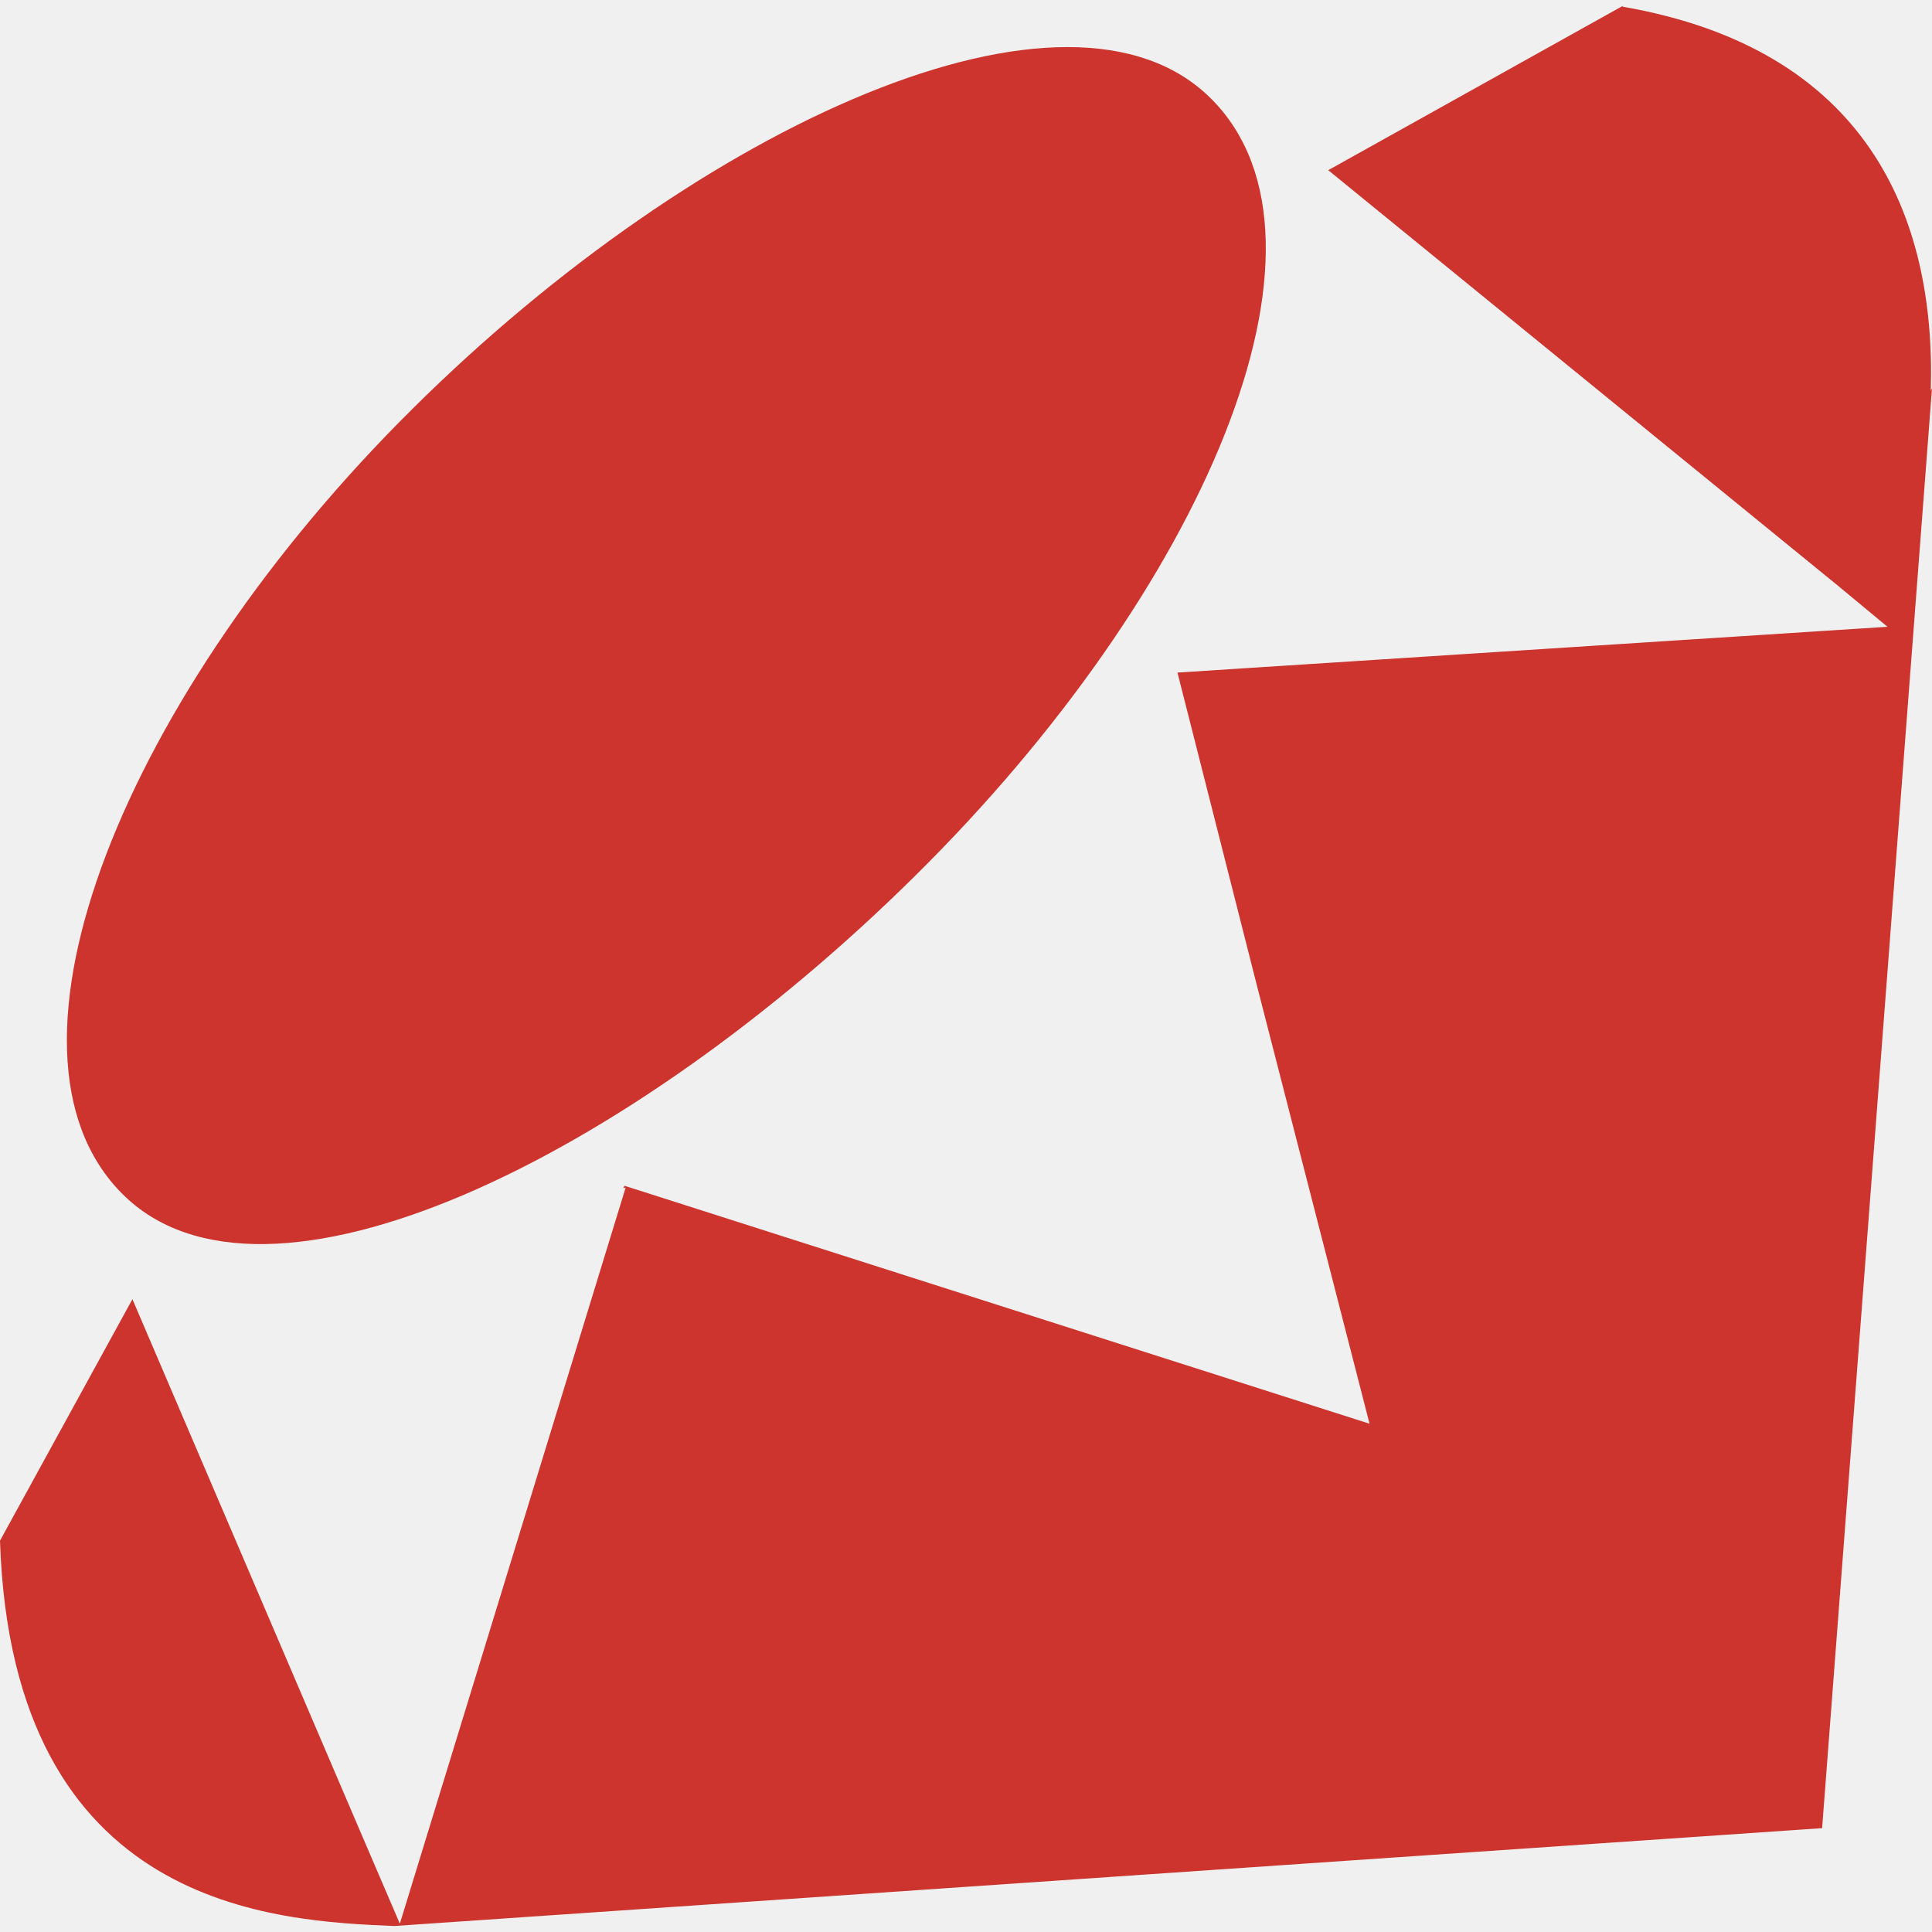
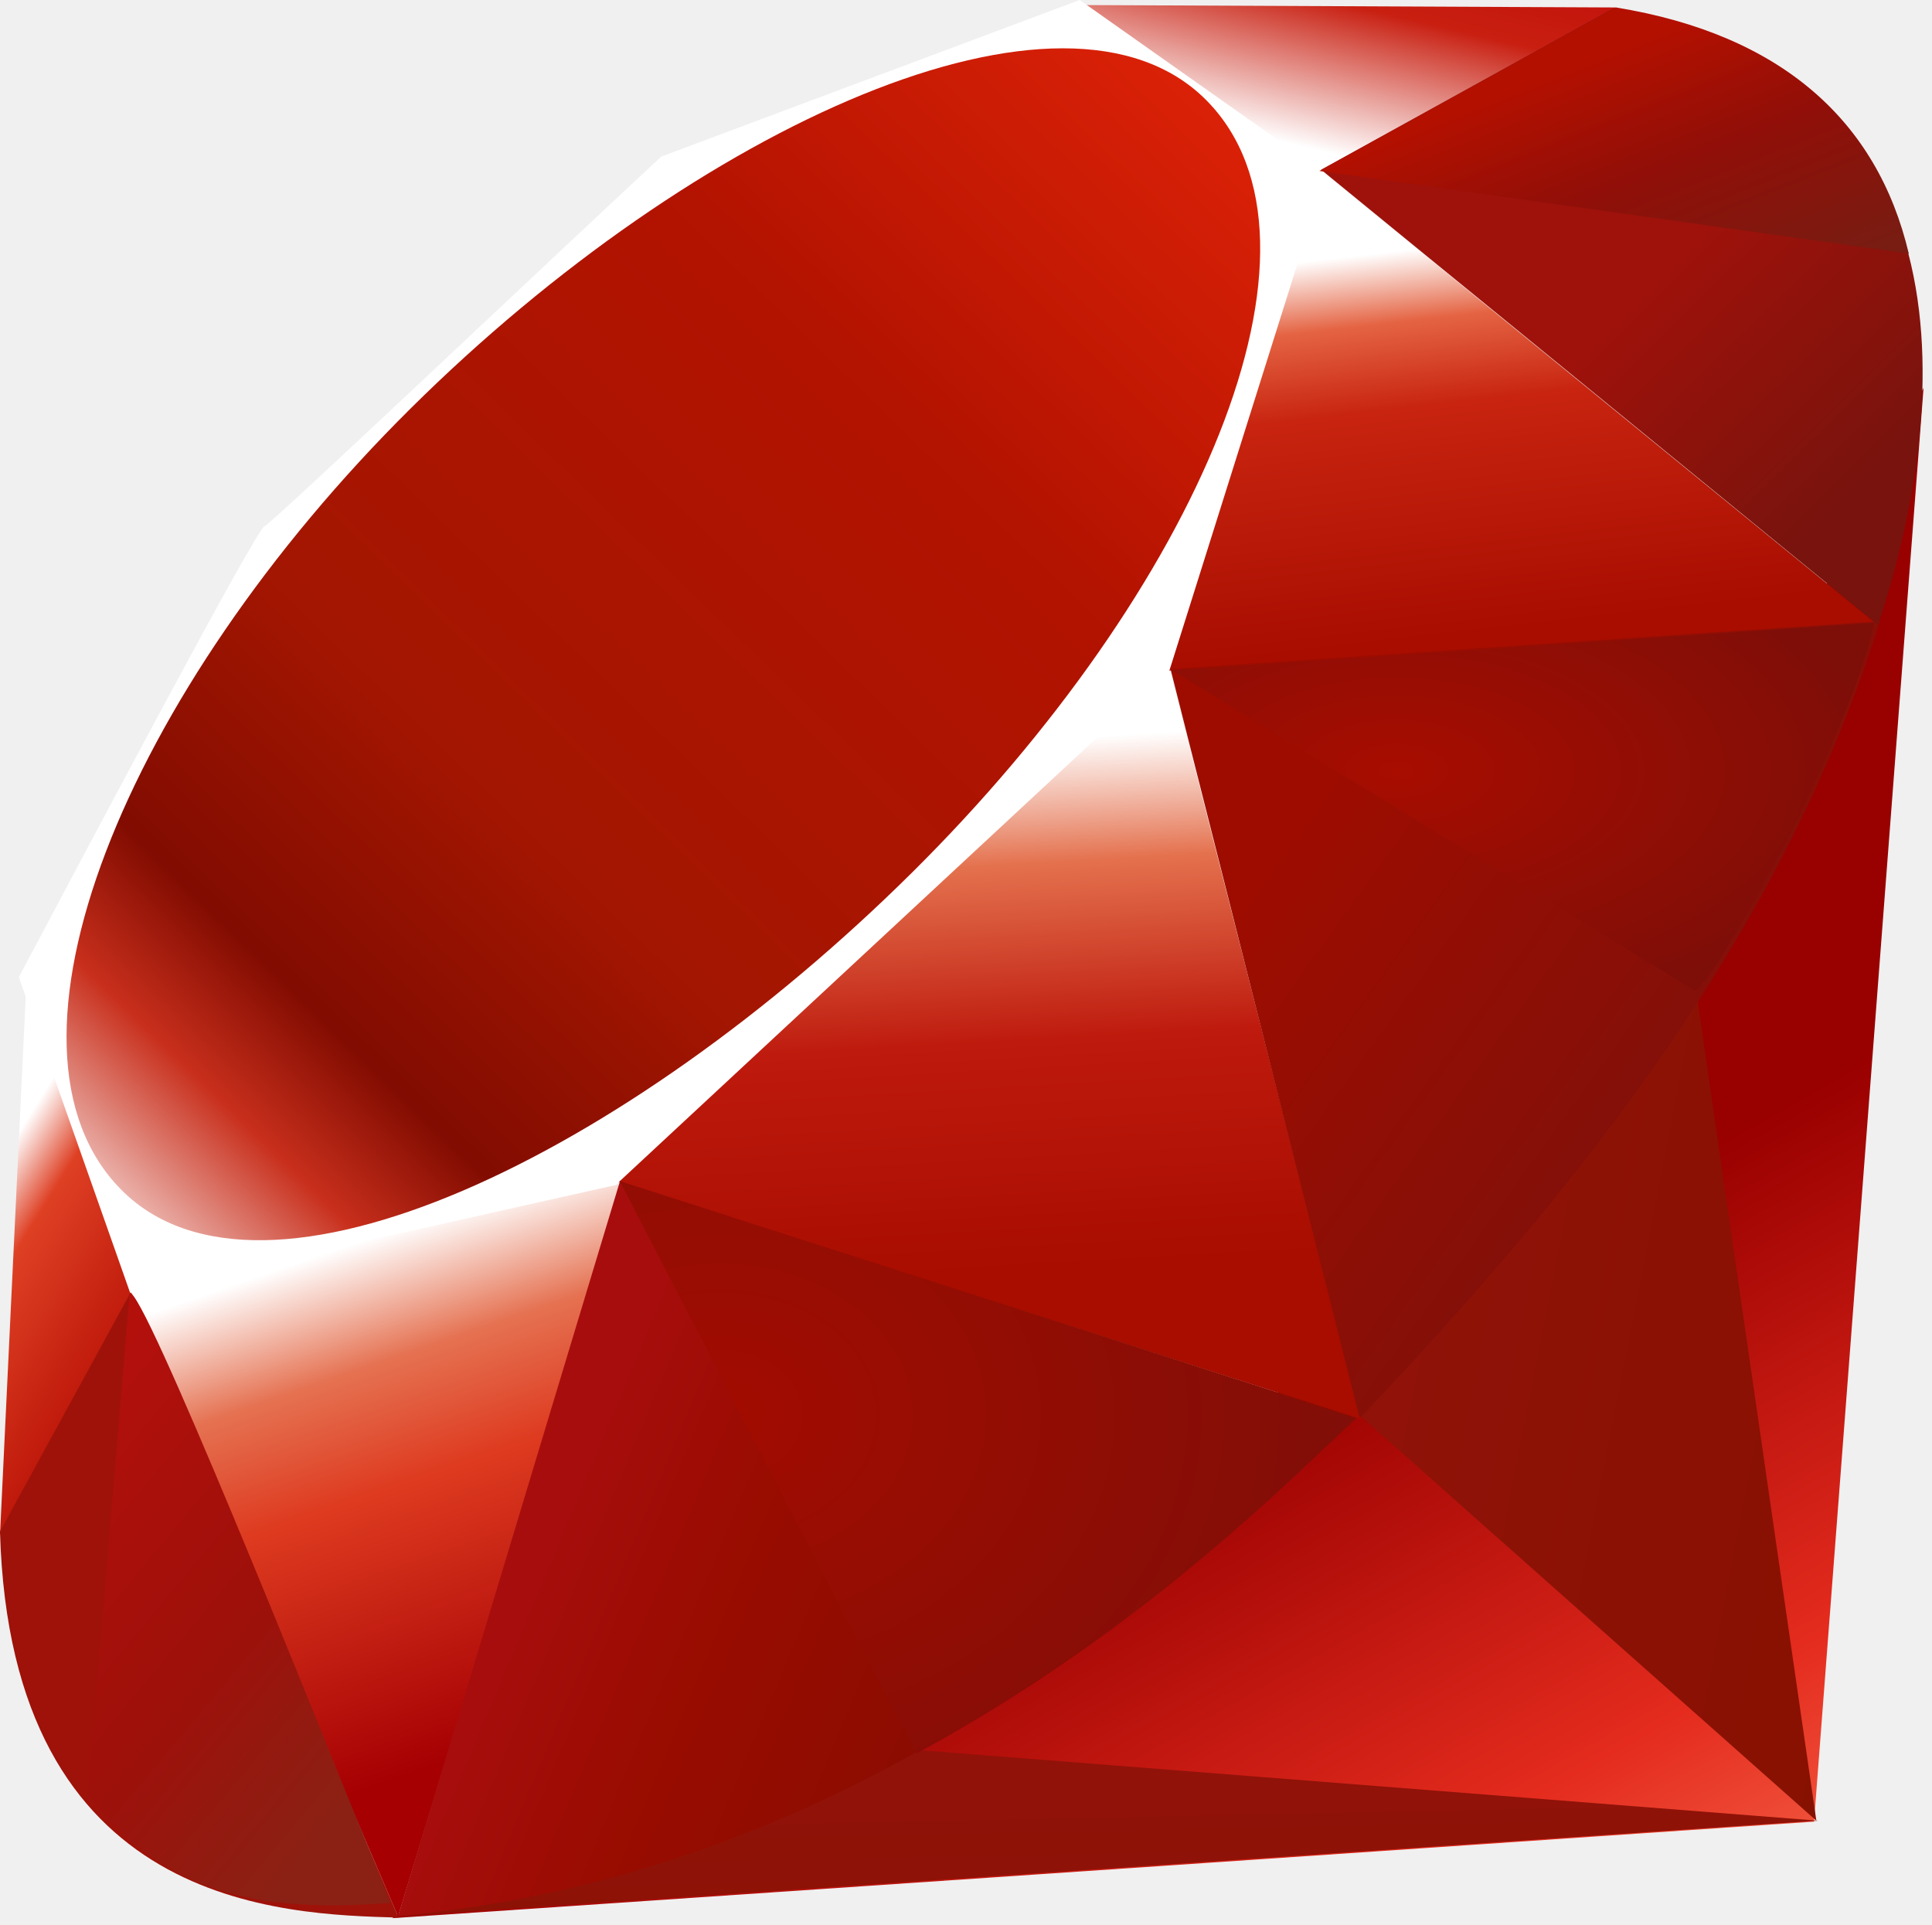
- <svg xmlns="http://www.w3.org/2000/svg" width="24" height="24" role="img" viewBox="0 0 24 24">
-   <path fill="#CC342D" d="M20.156.083c3.033.525 3.893 2.598 3.829 4.77L24 4.822 22.635 22.71 4.89 23.926h.016C3.433 23.864.15 23.729 0 19.139l1.645-3 2.819 6.586.503 1.172 2.805-9.144-.03.007.016-.03 9.255 2.956-1.396-5.431-.99-3.9 8.82-.569-.615-.51L16.5 2.114 20.159.073l-.003.01zM0 19.089zM5.13 5.073c3.561-3.533 8.157-5.621 9.922-3.84 1.762 1.777-.105 6.105-3.673 9.636-3.563 3.532-8.103 5.734-9.864 3.957-1.766-1.777.045-6.217 3.612-9.75l.003-.003z" />
+ <svg xmlns="http://www.w3.org/2000/svg" viewBox="0 0 256 255" width="256" height="255">
+   <defs>
+     <linearGradient id="SVGp7IY8bkc" x1="84.75%" x2="58.254%" y1="111.399%" y2="64.584%">
+       <stop offset="0%" stop-color="#fb7655" />
+       <stop offset="0%" stop-color="#fb7655" />
+       <stop offset="41%" stop-color="#e42b1e" />
+       <stop offset="99%" stop-color="#900" />
+       <stop offset="100%" stop-color="#900" />
+     </linearGradient>
+     <linearGradient id="SVGUgNYzcuh" x1="116.651%" x2="1.746%" y1="60.89%" y2="19.288%">
+       <stop offset="0%" stop-color="#871101" />
+       <stop offset="0%" stop-color="#871101" />
+       <stop offset="99%" stop-color="#911209" />
+       <stop offset="100%" stop-color="#911209" />
+     </linearGradient>
+     <linearGradient id="SVG511Aleka" x1="75.774%" x2="38.978%" y1="219.327%" y2="7.829%">
+       <stop offset="0%" stop-color="#871101" />
+       <stop offset="0%" stop-color="#871101" />
+       <stop offset="99%" stop-color="#911209" />
+       <stop offset="100%" stop-color="#911209" />
+     </linearGradient>
+     <linearGradient id="SVGuISx0ckJ" x1="50.012%" x2="66.483%" y1="7.234%" y2="79.135%">
+       <stop offset="0%" stop-color="#fff" />
+       <stop offset="0%" stop-color="#fff" />
+       <stop offset="23%" stop-color="#e57252" />
+       <stop offset="46%" stop-color="#de3b20" />
+       <stop offset="99%" stop-color="#a60003" />
+       <stop offset="100%" stop-color="#a60003" />
+     </linearGradient>
+     <linearGradient id="SVGp2ih7dhN" x1="46.174%" x2="49.932%" y1="16.348%" y2="83.047%">
+       <stop offset="0%" stop-color="#fff" />
+       <stop offset="0%" stop-color="#fff" />
+       <stop offset="23%" stop-color="#e4714e" />
+       <stop offset="56%" stop-color="#be1a0d" />
+       <stop offset="99%" stop-color="#a80d00" />
+       <stop offset="100%" stop-color="#a80d00" />
+     </linearGradient>
+     <linearGradient id="SVGVVXNPbRt" x1="36.965%" x2="49.528%" y1="15.594%" y2="92.478%">
+       <stop offset="0%" stop-color="#fff" />
+       <stop offset="0%" stop-color="#fff" />
+       <stop offset="18%" stop-color="#e46342" />
+       <stop offset="40%" stop-color="#c82410" />
+       <stop offset="99%" stop-color="#a80d00" />
+       <stop offset="100%" stop-color="#a80d00" />
+     </linearGradient>
+     <linearGradient id="SVGpaPWneGk" x1="13.609%" x2="85.764%" y1="58.346%" y2="-46.717%">
+       <stop offset="0%" stop-color="#fff" />
+       <stop offset="0%" stop-color="#fff" />
+       <stop offset="54%" stop-color="#c81f11" />
+       <stop offset="99%" stop-color="#bf0905" />
+       <stop offset="100%" stop-color="#bf0905" />
+     </linearGradient>
+     <linearGradient id="SVG1WvP2bcC" x1="27.624%" x2="50.745%" y1="21.135%" y2="79.056%">
+       <stop offset="0%" stop-color="#fff" />
+       <stop offset="0%" stop-color="#fff" />
+       <stop offset="31%" stop-color="#de4024" />
+       <stop offset="99%" stop-color="#bf190b" />
+       <stop offset="100%" stop-color="#bf190b" />
+     </linearGradient>
+     <linearGradient id="SVGtihA7dCK" x1="-20.667%" x2="104.242%" y1="122.282%" y2="-6.342%">
+       <stop offset="0%" stop-color="#bd0012" />
+       <stop offset="0%" stop-color="#bd0012" />
+       <stop offset="7%" stop-color="#fff" />
+       <stop offset="17%" stop-color="#fff" />
+       <stop offset="27%" stop-color="#c82f1c" />
+       <stop offset="33%" stop-color="#820c01" />
+       <stop offset="46%" stop-color="#a31601" />
+       <stop offset="72%" stop-color="#b31301" />
+       <stop offset="99%" stop-color="#e82609" />
+       <stop offset="100%" stop-color="#e82609" />
+     </linearGradient>
+     <linearGradient id="SVG4PNQfcAN" x1="58.792%" x2="11.964%" y1="65.205%" y2="50.128%">
+       <stop offset="0%" stop-color="#8c0c01" />
+       <stop offset="0%" stop-color="#8c0c01" />
+       <stop offset="54%" stop-color="#990c00" />
+       <stop offset="99%" stop-color="#a80d0e" />
+       <stop offset="100%" stop-color="#a80d0e" />
+     </linearGradient>
+     <linearGradient id="SVG7JSnDYmr" x1="79.319%" x2="23.088%" y1="62.754%" y2="17.888%">
+       <stop offset="0%" stop-color="#7e110b" />
+       <stop offset="0%" stop-color="#7e110b" />
+       <stop offset="99%" stop-color="#9e0c00" />
+       <stop offset="100%" stop-color="#9e0c00" />
+     </linearGradient>
+     <linearGradient id="SVGXci6Ba6J" x1="92.88%" x2="59.841%" y1="74.122%" y2="39.704%">
+       <stop offset="0%" stop-color="#79130d" />
+       <stop offset="0%" stop-color="#79130d" />
+       <stop offset="99%" stop-color="#9e120b" />
+       <stop offset="100%" stop-color="#9e120b" />
+     </linearGradient>
+     <linearGradient id="SVGZfms5bcW" x1="56.57%" x2="3.105%" y1="101.717%" y2="11.993%">
+       <stop offset="0%" stop-color="#8b2114" />
+       <stop offset="0%" stop-color="#8b2114" />
+       <stop offset="43%" stop-color="#9e100a" />
+       <stop offset="99%" stop-color="#b3100c" />
+       <stop offset="100%" stop-color="#b3100c" />
+     </linearGradient>
+     <linearGradient id="SVG9Fw0PeZk" x1="30.87%" x2="92.471%" y1="35.599%" y2="100.694%">
+       <stop offset="0%" stop-color="#b31000" />
+       <stop offset="0%" stop-color="#b31000" />
+       <stop offset="44%" stop-color="#910f08" />
+       <stop offset="99%" stop-color="#791c12" />
+       <stop offset="100%" stop-color="#791c12" />
+     </linearGradient>
+     <radialGradient id="SVGTXBEHcgf" cx="32.001%" cy="40.21%" r="69.573%" fx="32.001%" fy="40.21%">
+       <stop offset="0%" stop-color="#a80d00" />
+       <stop offset="0%" stop-color="#a80d00" />
+       <stop offset="99%" stop-color="#7e0e08" />
+       <stop offset="100%" stop-color="#7e0e08" />
+     </radialGradient>
+     <radialGradient id="SVGIoVSAcoi" cx="13.549%" cy="40.86%" r="88.386%" fx="13.549%" fy="40.86%">
+       <stop offset="0%" stop-color="#a30c00" />
+       <stop offset="0%" stop-color="#a30c00" />
+       <stop offset="99%" stop-color="#800e08" />
+       <stop offset="100%" stop-color="#800e08" />
+     </radialGradient>
+   </defs>
+   <path fill="url(#SVGp7IY8bkc)" d="m197.467 167.764l-145.52 86.41l188.422-12.787L254.88 51.393z" />
+   <path fill="url(#SVGUgNYzcuh)" d="M240.677 241.257L224.482 129.48l-44.113 58.25z" />
+   <path fill="url(#SVG511Aleka)" d="m240.896 241.257l-118.646-9.313l-69.674 21.986z" />
+   <path fill="url(#SVGuISx0ckJ)" d="m52.744 253.955l29.64-97.1L17.16 170.8z" />
+   <path fill="url(#SVGp2ih7dhN)" d="M180.358 188.05L153.085 81.226l-78.047 73.16z" />
+   <path fill="url(#SVGVVXNPbRt)" d="m248.693 82.73l-73.777-60.256l-20.544 66.418z" />
+   <path fill="url(#SVGpaPWneGk)" d="M214.191.99L170.8 24.97L143.424.669z" />
+   <path fill="url(#SVG1WvP2bcC)" d="m0 203.372l18.177-33.151l-14.704-39.494z" />
+   <path fill="#fff" d="m2.496 129.48l14.794 41.963l64.283-14.422l73.39-68.207l20.712-65.787L143.063 0L87.618 20.75c-17.469 16.248-51.366 48.396-52.588 49c-1.21.618-22.384 40.639-32.534 59.73" />
+   <path fill="url(#SVGtihA7dCK)" d="M54.442 54.094c37.86-37.538 86.667-59.716 105.397-40.818c18.72 18.898-1.132 64.823-38.992 102.349c-37.86 37.525-86.062 60.925-104.78 42.027c-18.73-18.885.515-66.032 38.375-103.558" />
+   <path fill="url(#SVG4PNQfcAN)" d="m52.744 253.916l29.408-97.409l97.665 31.376c-35.312 33.113-74.587 61.106-127.073 66.033" />
+   <path fill="url(#SVG7JSnDYmr)" d="m155.092 88.622l25.073 99.313c29.498-31.016 55.972-64.36 68.938-105.603z" />
+   <path fill="url(#SVGXci6Ba6J)" d="M248.847 82.833c10.035-30.282 12.35-73.725-34.966-81.791l-38.825 21.445z" />
+   <path fill="#9e1209" d="M0 202.935c1.39 49.979 37.448 50.724 52.808 51.162l-35.48-82.86z" />
+   <path fill="url(#SVGTXBEHcgf)" d="M155.232 88.777c22.667 13.932 68.35 41.912 69.276 42.426c1.44.81 19.695-30.784 23.838-48.64z" />
+   <path fill="url(#SVGIoVSAcoi)" d="m82.113 156.507l39.313 75.848c23.246-12.607 41.45-27.967 58.121-44.42z" />
+   <path fill="url(#SVGZfms5bcW)" d="m17.174 171.34l-5.57 66.328c10.51 14.357 24.97 15.605 40.136 14.486c-10.973-27.311-32.894-81.92-34.566-80.814" />
+   <path fill="url(#SVG9Fw0PeZk)" d="m174.826 22.654l78.1 10.96c-4.169-17.662-16.969-29.06-38.787-32.623z" />
</svg>
